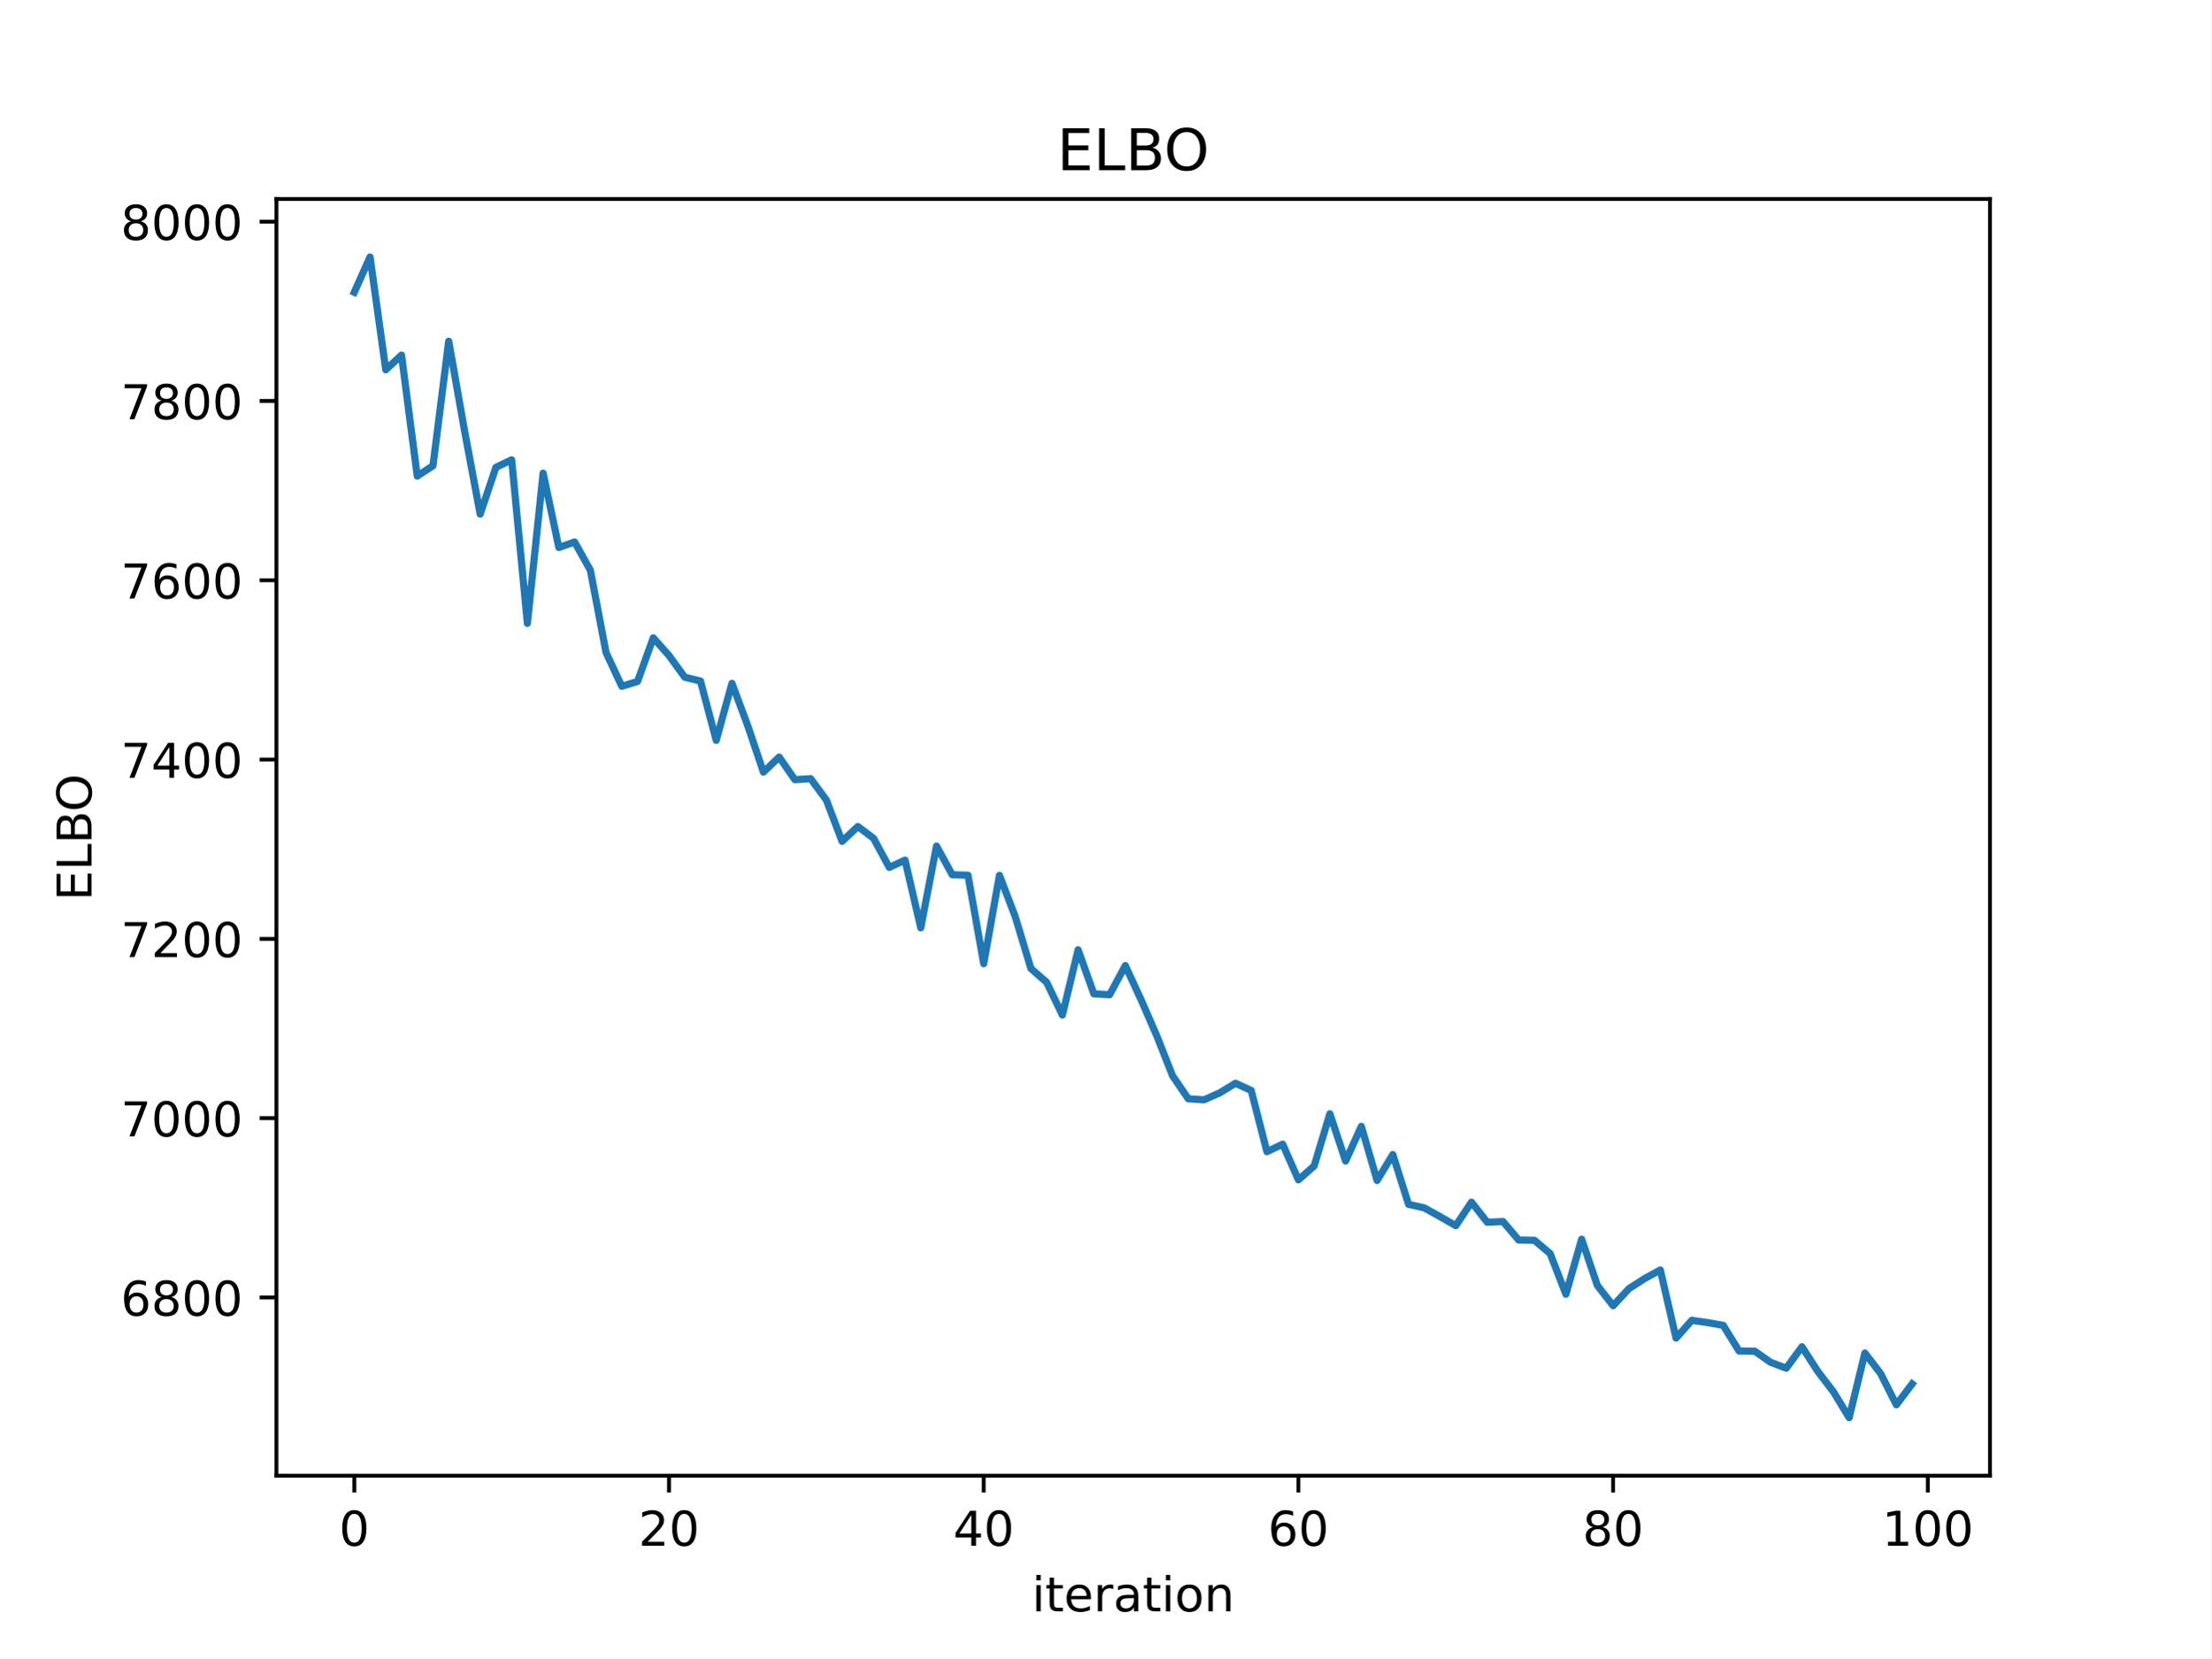
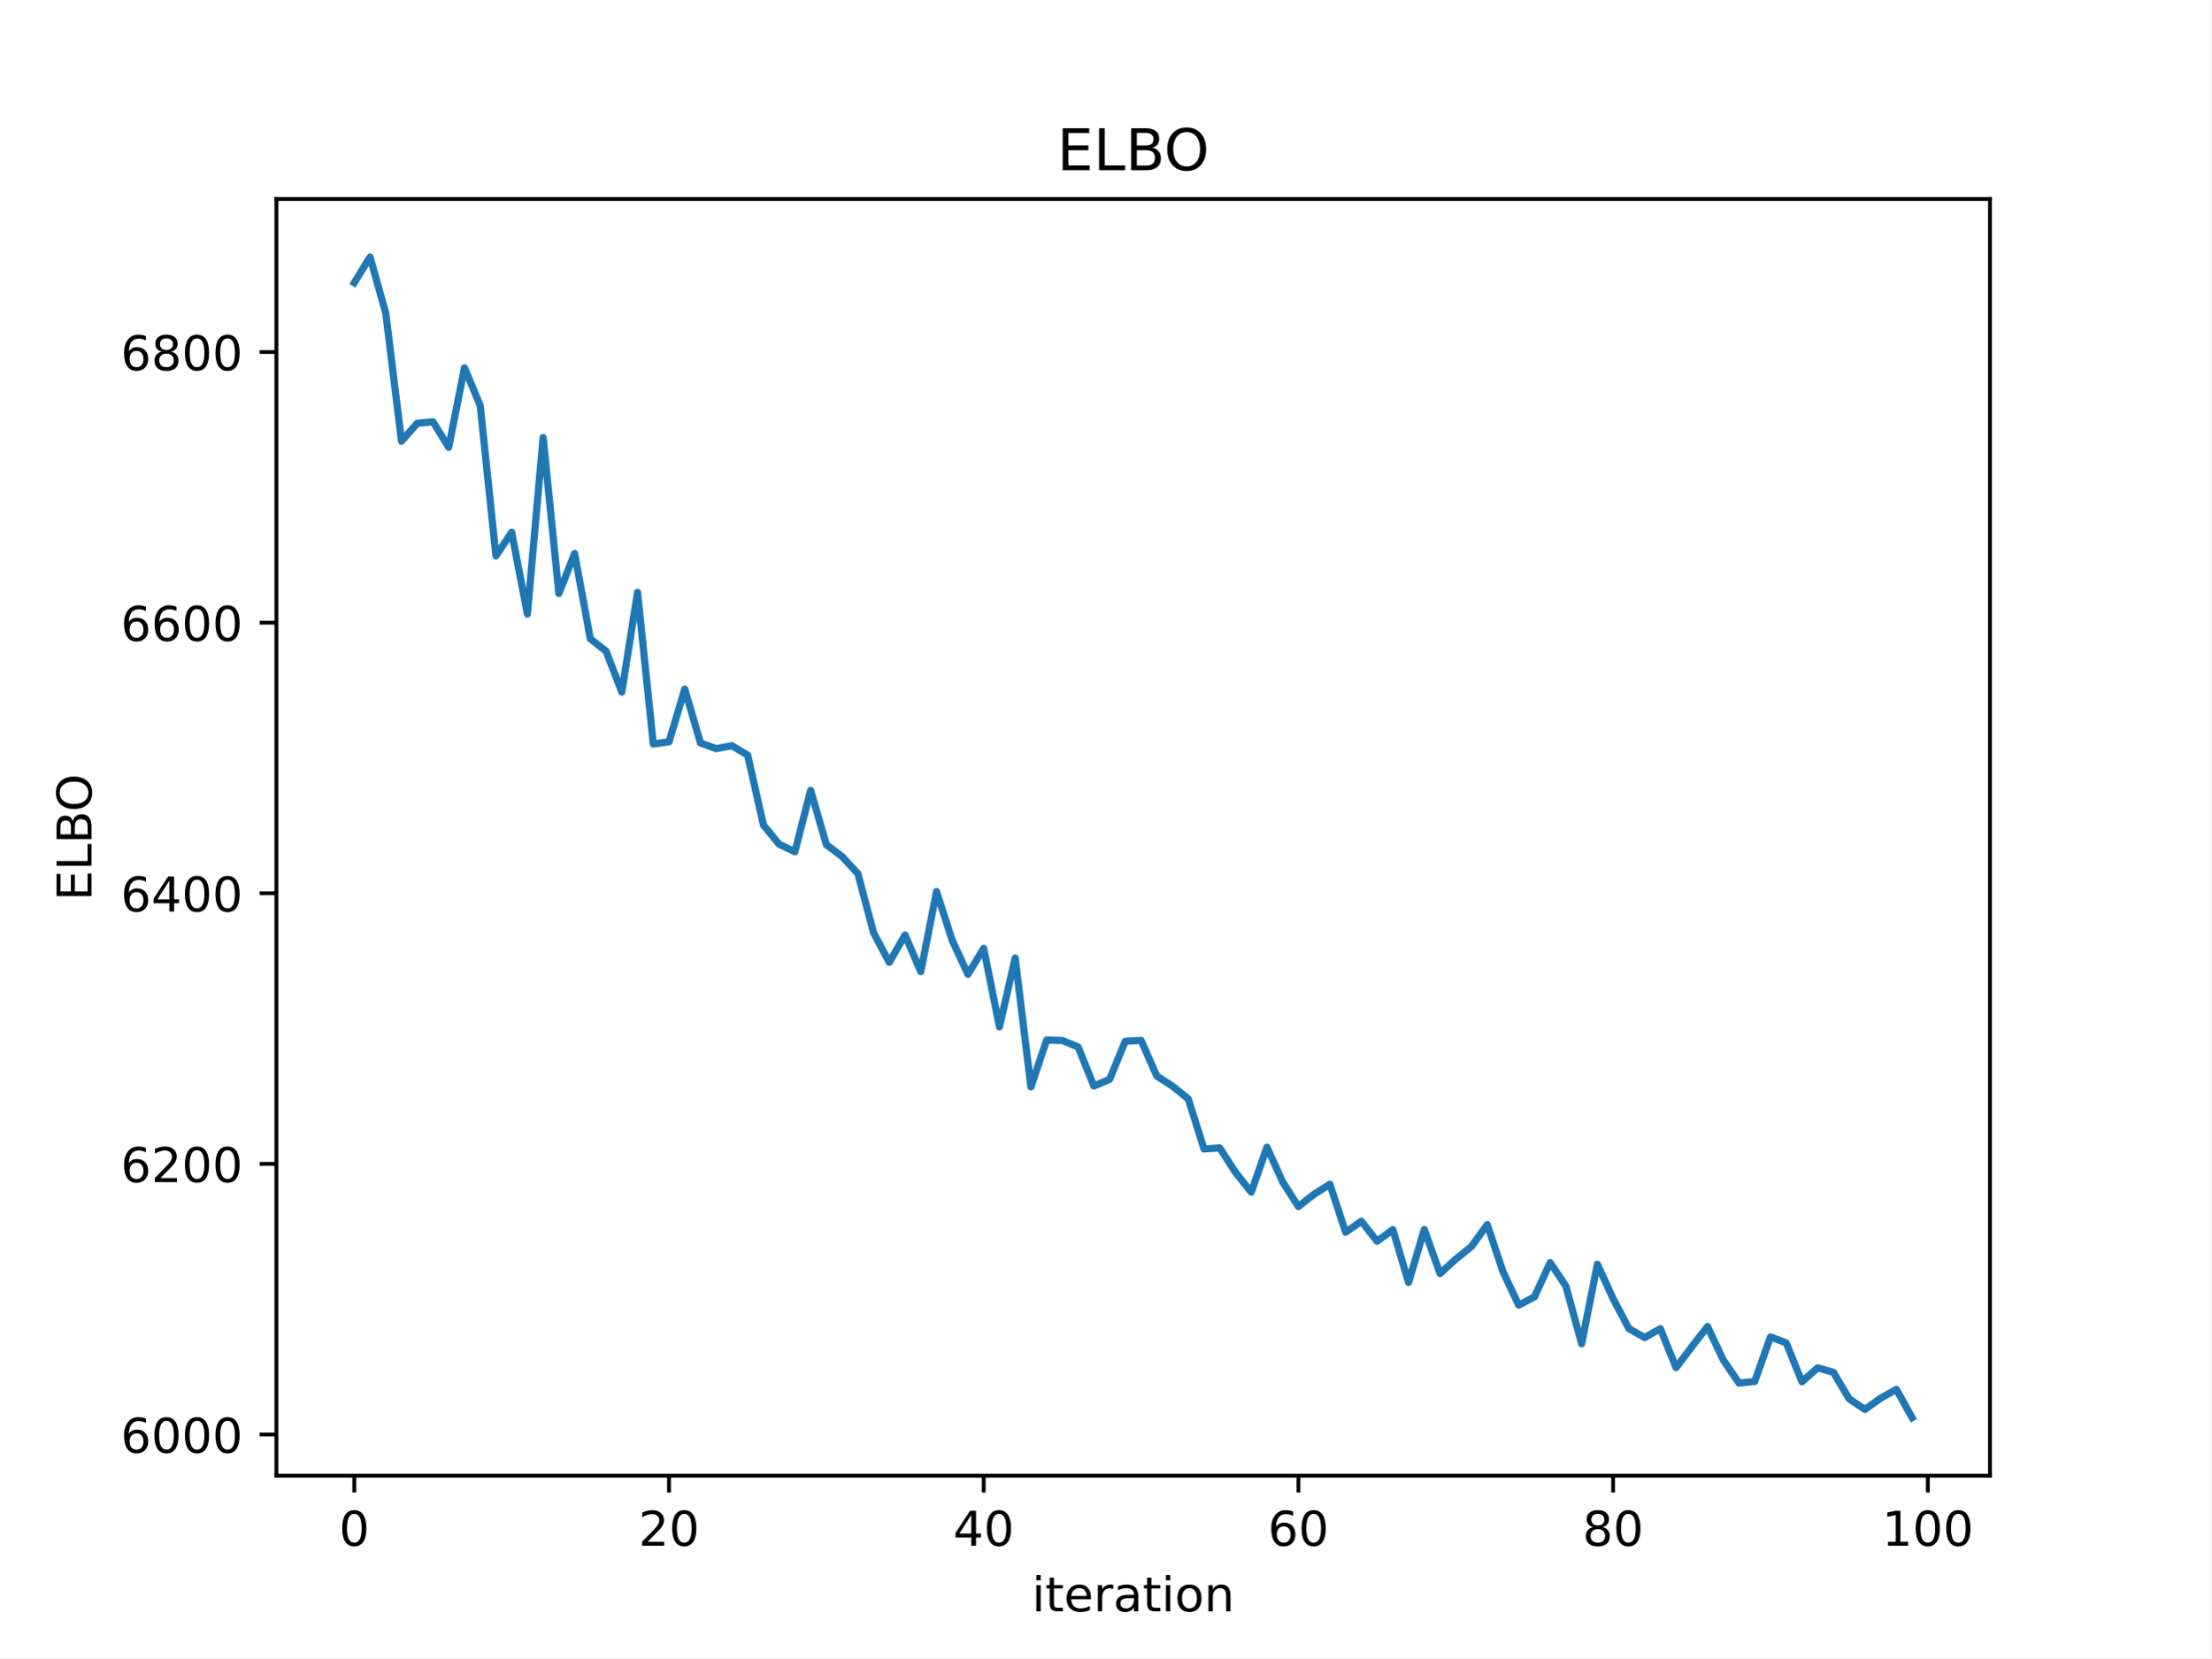
<svg xmlns="http://www.w3.org/2000/svg" xmlns:xlink="http://www.w3.org/1999/xlink" width="460.8pt" height="345.6pt" viewBox="0 0 460.8 345.6" version="1.1">
  <defs>
    <style type="text/css">*{stroke-linejoin: round; stroke-linecap: butt}</style>
  </defs>
  <g id="figure_1">
    <g id="patch_1">
      <path d="M 0 345.6  L 460.8 345.6  L 460.8 0  L 0 0  z " style="fill: #ffffff" />
    </g>
    <g id="axes_1">
      <g id="patch_2">
        <path d="M 57.6 307.584  L 414.72 307.584  L 414.72 41.472  L 57.6 41.472  z " style="fill: #ffffff" />
      </g>
      <g id="matplotlib.axis_1">
        <g id="xtick_1">
          <g id="line2d_1">
            <defs>
-               <path id="m259e5cf190" d="M 0 0  L 0 3.5  " style="stroke: #000000; stroke-width: 0.8" />
-             </defs>
-             <g>
-               <use xlink:href="#m259e5cf190" x="73.833" y="307.584" style="stroke: #000000; stroke-width: 0.8" />
+               <path id="mac65f75bcf" d="M 0 0  L 0 3.5  " style="stroke: #000000; stroke-width: 0.8" />
+             </defs>
+             <g>
+               <use xlink:href="#mac65f75bcf" x="73.833" y="307.584" style="stroke: #000000; stroke-width: 0.8" />
            </g>
          </g>
          <g id="text_1">
            <g transform="translate(70.65148 322.1824) scale(0.1 -0.1)">
              <defs>
                <path id="DejaVuSans-30" d="M 2034 4250  Q 1547 4250 1301 3770  Q 1056 3291 1056 2328  Q 1056 1369 1301 889  Q 1547 409 2034 409  Q 2525 409 2770 889  Q 3016 1369 3016 2328  Q 3016 3291 2770 3770  Q 2525 4250 2034 4250  z M 2034 4750  Q 2819 4750 3233 4129  Q 3647 3509 3647 2328  Q 3647 1150 3233 529  Q 2819 -91 2034 -91  Q 1250 -91 836 529  Q 422 1150 422 2328  Q 422 3509 836 4129  Q 1250 4750 2034 4750  z " transform="scale(0.015625)" />
              </defs>
              <use xlink:href="#DejaVuSans-30" />
            </g>
          </g>
        </g>
        <g id="xtick_2">
          <g id="line2d_2">
            <g>
-               <use xlink:href="#m259e5cf190" x="139.42" y="307.584" style="stroke: #000000; stroke-width: 0.8" />
+               <use xlink:href="#mac65f75bcf" x="139.42" y="307.584" style="stroke: #000000; stroke-width: 0.8" />
            </g>
          </g>
          <g id="text_2">
            <g transform="translate(133.057 322.1824) scale(0.1 -0.1)">
              <defs>
                <path id="DejaVuSans-32" d="M 1228 531  L 3431 531  L 3431 0  L 469 0  L 469 531  Q 828 903 1448 1529  Q 2069 2156 2228 2338  Q 2531 2678 2651 2914  Q 2772 3150 2772 3378  Q 2772 3750 2511 3984  Q 2250 4219 1831 4219  Q 1534 4219 1204 4116  Q 875 4013 500 3803  L 500 4441  Q 881 4594 1212 4672  Q 1544 4750 1819 4750  Q 2544 4750 2975 4387  Q 3406 4025 3406 3419  Q 3406 3131 3298 2873  Q 3191 2616 2906 2266  Q 2828 2175 2409 1742  Q 1991 1309 1228 531  z " transform="scale(0.015625)" />
              </defs>
              <use xlink:href="#DejaVuSans-32" />
              <use xlink:href="#DejaVuSans-30" transform="translate(63.62305 0)" />
            </g>
          </g>
        </g>
        <g id="xtick_3">
          <g id="line2d_3">
            <g>
-               <use xlink:href="#m259e5cf190" x="205.006" y="307.584" style="stroke: #000000; stroke-width: 0.8" />
+               <use xlink:href="#mac65f75bcf" x="205.006" y="307.584" style="stroke: #000000; stroke-width: 0.8" />
            </g>
          </g>
          <g id="text_3">
            <g transform="translate(198.6438 322.1824) scale(0.1 -0.1)">
              <defs>
                <path id="DejaVuSans-34" d="M 2419 4116  L 825 1625  L 2419 1625  L 2419 4116  z M 2253 4666  L 3047 4666  L 3047 1625  L 3713 1625  L 3713 1100  L 3047 1100  L 3047 0  L 2419 0  L 2419 1100  L 313 1100  L 313 1709  L 2253 4666  z " transform="scale(0.015625)" />
              </defs>
              <use xlink:href="#DejaVuSans-34" />
              <use xlink:href="#DejaVuSans-30" transform="translate(63.62305 0)" />
            </g>
          </g>
        </g>
        <g id="xtick_4">
          <g id="line2d_4">
            <g>
-               <use xlink:href="#m259e5cf190" x="270.593" y="307.584" style="stroke: #000000; stroke-width: 0.8" />
+               <use xlink:href="#mac65f75bcf" x="270.593" y="307.584" style="stroke: #000000; stroke-width: 0.8" />
            </g>
          </g>
          <g id="text_4">
            <g transform="translate(264.2306 322.1824) scale(0.1 -0.1)">
              <defs>
                <path id="DejaVuSans-36" d="M 2113 2584  Q 1688 2584 1439 2293  Q 1191 2003 1191 1497  Q 1191 994 1439 701  Q 1688 409 2113 409  Q 2538 409 2786 701  Q 3034 994 3034 1497  Q 3034 2003 2786 2293  Q 2538 2584 2113 2584  z M 3366 4563  L 3366 3988  Q 3128 4100 2886 4159  Q 2644 4219 2406 4219  Q 1781 4219 1451 3797  Q 1122 3375 1075 2522  Q 1259 2794 1537 2939  Q 1816 3084 2150 3084  Q 2853 3084 3261 2657  Q 3669 2231 3669 1497  Q 3669 778 3244 343  Q 2819 -91 2113 -91  Q 1303 -91 875 529  Q 447 1150 447 2328  Q 447 3434 972 4092  Q 1497 4750 2381 4750  Q 2619 4750 2861 4703  Q 3103 4656 3366 4563  z " transform="scale(0.015625)" />
              </defs>
              <use xlink:href="#DejaVuSans-36" />
              <use xlink:href="#DejaVuSans-30" transform="translate(63.62305 0)" />
            </g>
          </g>
        </g>
        <g id="xtick_5">
          <g id="line2d_5">
            <g>
-               <use xlink:href="#m259e5cf190" x="336.18" y="307.584" style="stroke: #000000; stroke-width: 0.8" />
+               <use xlink:href="#mac65f75bcf" x="336.18" y="307.584" style="stroke: #000000; stroke-width: 0.8" />
            </g>
          </g>
          <g id="text_5">
            <g transform="translate(329.8173 322.1824) scale(0.1 -0.1)">
              <defs>
                <path id="DejaVuSans-38" d="M 2034 2216  Q 1584 2216 1326 1975  Q 1069 1734 1069 1313  Q 1069 891 1326 650  Q 1584 409 2034 409  Q 2484 409 2743 651  Q 3003 894 3003 1313  Q 3003 1734 2745 1975  Q 2488 2216 2034 2216  z M 1403 2484  Q 997 2584 770 2862  Q 544 3141 544 3541  Q 544 4100 942 4425  Q 1341 4750 2034 4750  Q 2731 4750 3128 4425  Q 3525 4100 3525 3541  Q 3525 3141 3298 2862  Q 3072 2584 2669 2484  Q 3125 2378 3379 2068  Q 3634 1759 3634 1313  Q 3634 634 3220 271  Q 2806 -91 2034 -91  Q 1263 -91 848 271  Q 434 634 434 1313  Q 434 1759 690 2068  Q 947 2378 1403 2484  z M 1172 3481  Q 1172 3119 1398 2916  Q 1625 2713 2034 2713  Q 2441 2713 2670 2916  Q 2900 3119 2900 3481  Q 2900 3844 2670 4047  Q 2441 4250 2034 4250  Q 1625 4250 1398 4047  Q 1172 3844 1172 3481  z " transform="scale(0.015625)" />
              </defs>
              <use xlink:href="#DejaVuSans-38" />
              <use xlink:href="#DejaVuSans-30" transform="translate(63.62305 0)" />
            </g>
          </g>
        </g>
        <g id="xtick_6">
          <g id="line2d_6">
            <g>
-               <use xlink:href="#m259e5cf190" x="401.767" y="307.584" style="stroke: #000000; stroke-width: 0.8" />
+               <use xlink:href="#mac65f75bcf" x="401.767" y="307.584" style="stroke: #000000; stroke-width: 0.8" />
            </g>
          </g>
          <g id="text_6">
            <g transform="translate(392.2229 322.1824) scale(0.1 -0.1)">
              <defs>
                <path id="DejaVuSans-31" d="M 794 531  L 1825 531  L 1825 4091  L 703 3866  L 703 4441  L 1819 4666  L 2450 4666  L 2450 531  L 3481 531  L 3481 0  L 794 0  L 794 531  z " transform="scale(0.015625)" />
              </defs>
              <use xlink:href="#DejaVuSans-31" />
              <use xlink:href="#DejaVuSans-30" transform="translate(63.62305 0)" />
              <use xlink:href="#DejaVuSans-30" transform="translate(127.2461 0)" />
            </g>
          </g>
        </g>
        <g id="text_7">
          <g transform="translate(215.0373 335.8606) scale(0.1 -0.1)">
            <defs>
              <path id="DejaVuSans-69" d="M 603 3500  L 1178 3500  L 1178 0  L 603 0  L 603 3500  z M 603 4863  L 1178 4863  L 1178 4134  L 603 4134  L 603 4863  z " transform="scale(0.015625)" />
              <path id="DejaVuSans-74" d="M 1172 4494  L 1172 3500  L 2356 3500  L 2356 3053  L 1172 3053  L 1172 1153  Q 1172 725 1289 603  Q 1406 481 1766 481  L 2356 481  L 2356 0  L 1766 0  Q 1100 0 847 248  Q 594 497 594 1153  L 594 3053  L 172 3053  L 172 3500  L 594 3500  L 594 4494  L 1172 4494  z " transform="scale(0.015625)" />
              <path id="DejaVuSans-65" d="M 3597 1894  L 3597 1613  L 953 1613  Q 991 1019 1311 708  Q 1631 397 2203 397  Q 2534 397 2845 478  Q 3156 559 3463 722  L 3463 178  Q 3153 47 2828 -22  Q 2503 -91 2169 -91  Q 1331 -91 842 396  Q 353 884 353 1716  Q 353 2575 817 3079  Q 1281 3584 2069 3584  Q 2775 3584 3186 3129  Q 3597 2675 3597 1894  z M 3022 2063  Q 3016 2534 2758 2815  Q 2500 3097 2075 3097  Q 1594 3097 1305 2825  Q 1016 2553 972 2059  L 3022 2063  z " transform="scale(0.015625)" />
              <path id="DejaVuSans-72" d="M 2631 2963  Q 2534 3019 2420 3045  Q 2306 3072 2169 3072  Q 1681 3072 1420 2755  Q 1159 2438 1159 1844  L 1159 0  L 581 0  L 581 3500  L 1159 3500  L 1159 2956  Q 1341 3275 1631 3429  Q 1922 3584 2338 3584  Q 2397 3584 2469 3576  Q 2541 3569 2628 3553  L 2631 2963  z " transform="scale(0.015625)" />
              <path id="DejaVuSans-61" d="M 2194 1759  Q 1497 1759 1228 1600  Q 959 1441 959 1056  Q 959 750 1161 570  Q 1363 391 1709 391  Q 2188 391 2477 730  Q 2766 1069 2766 1631  L 2766 1759  L 2194 1759  z M 3341 1997  L 3341 0  L 2766 0  L 2766 531  Q 2569 213 2275 61  Q 1981 -91 1556 -91  Q 1019 -91 701 211  Q 384 513 384 1019  Q 384 1609 779 1909  Q 1175 2209 1959 2209  L 2766 2209  L 2766 2266  Q 2766 2663 2505 2880  Q 2244 3097 1772 3097  Q 1472 3097 1187 3025  Q 903 2953 641 2809  L 641 3341  Q 956 3463 1253 3523  Q 1550 3584 1831 3584  Q 2591 3584 2966 3190  Q 3341 2797 3341 1997  z " transform="scale(0.015625)" />
              <path id="DejaVuSans-6f" d="M 1959 3097  Q 1497 3097 1228 2736  Q 959 2375 959 1747  Q 959 1119 1226 758  Q 1494 397 1959 397  Q 2419 397 2687 759  Q 2956 1122 2956 1747  Q 2956 2369 2687 2733  Q 2419 3097 1959 3097  z M 1959 3584  Q 2709 3584 3137 3096  Q 3566 2609 3566 1747  Q 3566 888 3137 398  Q 2709 -91 1959 -91  Q 1206 -91 779 398  Q 353 888 353 1747  Q 353 2609 779 3096  Q 1206 3584 1959 3584  z " transform="scale(0.015625)" />
              <path id="DejaVuSans-6e" d="M 3513 2113  L 3513 0  L 2938 0  L 2938 2094  Q 2938 2591 2744 2837  Q 2550 3084 2163 3084  Q 1697 3084 1428 2787  Q 1159 2491 1159 1978  L 1159 0  L 581 0  L 581 3500  L 1159 3500  L 1159 2956  Q 1366 3272 1645 3428  Q 1925 3584 2291 3584  Q 2894 3584 3203 3211  Q 3513 2838 3513 2113  z " transform="scale(0.015625)" />
            </defs>
            <use xlink:href="#DejaVuSans-69" />
            <use xlink:href="#DejaVuSans-74" transform="translate(27.7832 0)" />
            <use xlink:href="#DejaVuSans-65" transform="translate(66.99219 0)" />
            <use xlink:href="#DejaVuSans-72" transform="translate(128.5156 0)" />
            <use xlink:href="#DejaVuSans-61" transform="translate(169.6289 0)" />
            <use xlink:href="#DejaVuSans-74" transform="translate(230.9082 0)" />
            <use xlink:href="#DejaVuSans-69" transform="translate(270.1172 0)" />
            <use xlink:href="#DejaVuSans-6f" transform="translate(297.9004 0)" />
            <use xlink:href="#DejaVuSans-6e" transform="translate(359.082 0)" />
          </g>
        </g>
      </g>
      <g id="matplotlib.axis_2">
        <g id="ytick_1">
          <g id="line2d_7">
            <defs>
-               <path id="m78fe4b29d2" d="M 0 0  L -3.5 0  " style="stroke: #000000; stroke-width: 0.8" />
-             </defs>
-             <g>
-               <use xlink:href="#m78fe4b29d2" x="57.6" y="270.438" style="stroke: #000000; stroke-width: 0.8" />
+               <path id="m14d3b75dce" d="M 0 0  L -3.5 0  " style="stroke: #000000; stroke-width: 0.8" />
+             </defs>
+             <g>
+               <use xlink:href="#m14d3b75dce" x="57.6" y="298.999" style="stroke: #000000; stroke-width: 0.8" />
            </g>
          </g>
          <g id="text_8">
-             <g transform="translate(25.15 274.2373) scale(0.1 -0.1)">
-               <use xlink:href="#DejaVuSans-36" />
-               <use xlink:href="#DejaVuSans-38" transform="translate(63.62305 0)" />
+             <g transform="translate(25.15 302.7979) scale(0.1 -0.1)">
+               <use xlink:href="#DejaVuSans-36" />
+               <use xlink:href="#DejaVuSans-30" transform="translate(63.62305 0)" />
              <use xlink:href="#DejaVuSans-30" transform="translate(127.2461 0)" />
              <use xlink:href="#DejaVuSans-30" transform="translate(190.8691 0)" />
            </g>
          </g>
        </g>
        <g id="ytick_2">
          <g id="line2d_8">
            <g>
-               <use xlink:href="#m78fe4b29d2" x="57.6" y="233.064" style="stroke: #000000; stroke-width: 0.8" />
+               <use xlink:href="#m14d3b75dce" x="57.6" y="242.591" style="stroke: #000000; stroke-width: 0.8" />
            </g>
          </g>
          <g id="text_9">
-             <g transform="translate(25.15 236.8633) scale(0.1 -0.1)">
-               <defs>
-                 <path id="DejaVuSans-37" d="M 525 4666  L 3525 4666  L 3525 4397  L 1831 0  L 1172 0  L 2766 4134  L 525 4134  L 525 4666  z " transform="scale(0.015625)" />
-               </defs>
-               <use xlink:href="#DejaVuSans-37" />
-               <use xlink:href="#DejaVuSans-30" transform="translate(63.62305 0)" />
+             <g transform="translate(25.15 246.3907) scale(0.1 -0.1)">
+               <use xlink:href="#DejaVuSans-36" />
+               <use xlink:href="#DejaVuSans-32" transform="translate(63.62305 0)" />
              <use xlink:href="#DejaVuSans-30" transform="translate(127.2461 0)" />
              <use xlink:href="#DejaVuSans-30" transform="translate(190.8691 0)" />
            </g>
          </g>
        </g>
        <g id="ytick_3">
          <g id="line2d_9">
            <g>
-               <use xlink:href="#m78fe4b29d2" x="57.6" y="195.69" style="stroke: #000000; stroke-width: 0.8" />
+               <use xlink:href="#m14d3b75dce" x="57.6" y="186.184" style="stroke: #000000; stroke-width: 0.8" />
            </g>
          </g>
          <g id="text_10">
-             <g transform="translate(25.15 199.4894) scale(0.1 -0.1)">
-               <use xlink:href="#DejaVuSans-37" />
-               <use xlink:href="#DejaVuSans-32" transform="translate(63.62305 0)" />
+             <g transform="translate(25.15 189.9834) scale(0.1 -0.1)">
+               <use xlink:href="#DejaVuSans-36" />
+               <use xlink:href="#DejaVuSans-34" transform="translate(63.62305 0)" />
              <use xlink:href="#DejaVuSans-30" transform="translate(127.2461 0)" />
              <use xlink:href="#DejaVuSans-30" transform="translate(190.8691 0)" />
            </g>
          </g>
        </g>
        <g id="ytick_4">
          <g id="line2d_10">
            <g>
-               <use xlink:href="#m78fe4b29d2" x="57.6" y="158.316" style="stroke: #000000; stroke-width: 0.8" />
+               <use xlink:href="#m14d3b75dce" x="57.6" y="129.777" style="stroke: #000000; stroke-width: 0.8" />
            </g>
          </g>
          <g id="text_11">
-             <g transform="translate(25.15 162.1155) scale(0.1 -0.1)">
-               <use xlink:href="#DejaVuSans-37" />
-               <use xlink:href="#DejaVuSans-34" transform="translate(63.62305 0)" />
+             <g transform="translate(25.15 133.5761) scale(0.1 -0.1)">
+               <use xlink:href="#DejaVuSans-36" />
+               <use xlink:href="#DejaVuSans-36" transform="translate(63.62305 0)" />
              <use xlink:href="#DejaVuSans-30" transform="translate(127.2461 0)" />
              <use xlink:href="#DejaVuSans-30" transform="translate(190.8691 0)" />
            </g>
          </g>
        </g>
        <g id="ytick_5">
          <g id="line2d_11">
            <g>
-               <use xlink:href="#m78fe4b29d2" x="57.6" y="120.942" style="stroke: #000000; stroke-width: 0.8" />
+               <use xlink:href="#m14d3b75dce" x="57.6" y="73.37" style="stroke: #000000; stroke-width: 0.8" />
            </g>
          </g>
          <g id="text_12">
-             <g transform="translate(25.15 124.7415) scale(0.1 -0.1)">
-               <use xlink:href="#DejaVuSans-37" />
-               <use xlink:href="#DejaVuSans-36" transform="translate(63.62305 0)" />
-               <use xlink:href="#DejaVuSans-30" transform="translate(127.2461 0)" />
-               <use xlink:href="#DejaVuSans-30" transform="translate(190.8691 0)" />
-             </g>
-           </g>
-         </g>
-         <g id="ytick_6">
-           <g id="line2d_12">
-             <g>
-               <use xlink:href="#m78fe4b29d2" x="57.6" y="83.568" style="stroke: #000000; stroke-width: 0.8" />
-             </g>
-           </g>
-           <g id="text_13">
-             <g transform="translate(25.15 87.36756) scale(0.1 -0.1)">
-               <use xlink:href="#DejaVuSans-37" />
+             <g transform="translate(25.15 77.16884) scale(0.1 -0.1)">
+               <use xlink:href="#DejaVuSans-36" />
              <use xlink:href="#DejaVuSans-38" transform="translate(63.62305 0)" />
              <use xlink:href="#DejaVuSans-30" transform="translate(127.2461 0)" />
              <use xlink:href="#DejaVuSans-30" transform="translate(190.8691 0)" />
            </g>
          </g>
        </g>
-         <g id="ytick_7">
-           <g id="line2d_13">
-             <g>
-               <use xlink:href="#m78fe4b29d2" x="57.6" y="46.194" style="stroke: #000000; stroke-width: 0.8" />
-             </g>
-           </g>
-           <g id="text_14">
-             <g transform="translate(25.15 49.99362) scale(0.1 -0.1)">
-               <use xlink:href="#DejaVuSans-38" />
-               <use xlink:href="#DejaVuSans-30" transform="translate(63.62305 0)" />
-               <use xlink:href="#DejaVuSans-30" transform="translate(127.2461 0)" />
-               <use xlink:href="#DejaVuSans-30" transform="translate(190.8691 0)" />
-             </g>
-           </g>
-         </g>
-         <g id="text_15">
+         <g id="text_13">
          <g transform="translate(19.07031 187.7522) rotate(-90) scale(0.1 -0.1)">
            <defs>
              <path id="DejaVuSans-45" d="M 628 4666  L 3578 4666  L 3578 4134  L 1259 4134  L 1259 2753  L 3481 2753  L 3481 2222  L 1259 2222  L 1259 531  L 3634 531  L 3634 0  L 628 0  L 628 4666  z " transform="scale(0.015625)" />
              <path id="DejaVuSans-4c" d="M 628 4666  L 1259 4666  L 1259 531  L 3531 531  L 3531 0  L 628 0  L 628 4666  z " transform="scale(0.015625)" />
              <path id="DejaVuSans-42" d="M 1259 2228  L 1259 519  L 2272 519  Q 2781 519 3026 730  Q 3272 941 3272 1375  Q 3272 1813 3026 2020  Q 2781 2228 2272 2228  L 1259 2228  z M 1259 4147  L 1259 2741  L 2194 2741  Q 2656 2741 2882 2914  Q 3109 3088 3109 3444  Q 3109 3797 2882 3972  Q 2656 4147 2194 4147  L 1259 4147  z M 628 4666  L 2241 4666  Q 2963 4666 3353 4366  Q 3744 4066 3744 3513  Q 3744 3084 3544 2831  Q 3344 2578 2956 2516  Q 3422 2416 3680 2098  Q 3938 1781 3938 1306  Q 3938 681 3513 340  Q 3088 0 2303 0  L 628 0  L 628 4666  z " transform="scale(0.015625)" />
              <path id="DejaVuSans-4f" d="M 2522 4238  Q 1834 4238 1429 3725  Q 1025 3213 1025 2328  Q 1025 1447 1429 934  Q 1834 422 2522 422  Q 3209 422 3611 934  Q 4013 1447 4013 2328  Q 4013 3213 3611 3725  Q 3209 4238 2522 4238  z M 2522 4750  Q 3503 4750 4090 4092  Q 4678 3434 4678 2328  Q 4678 1225 4090 567  Q 3503 -91 2522 -91  Q 1538 -91 948 565  Q 359 1222 359 2328  Q 359 3434 948 4092  Q 1538 4750 2522 4750  z " transform="scale(0.015625)" />
            </defs>
            <use xlink:href="#DejaVuSans-45" />
            <use xlink:href="#DejaVuSans-4c" transform="translate(63.18359 0)" />
            <use xlink:href="#DejaVuSans-42" transform="translate(118.8965 0)" />
            <use xlink:href="#DejaVuSans-4f" transform="translate(185.75 0)" />
          </g>
        </g>
      </g>
-       <g id="line2d_14">
-         <path d="M 73.833 60.913  L 77.112 53.568  L 80.391 77.071  L 83.671 74.007  L 86.95 99.221  L 90.229 97.08  L 93.509 71.116  L 96.788 89.684  L 100.067 107.153  L 103.347 97.409  L 106.626 95.839  L 109.905 129.919  L 113.185 98.621  L 116.464 114.118  L 119.743 112.965  L 123.023 118.836  L 126.302 136.027  L 129.581 143.047  L 132.861 142.039  L 136.14 132.94  L 139.42 136.633  L 142.699 141.156  L 145.978 141.951  L 149.258 154.316  L 152.537 142.426  L 155.816 151.22  L 159.096 160.938  L 162.375 157.796  L 165.654 162.52  L 168.934 162.296  L 172.213 166.753  L 175.492 175.368  L 178.772 172.265  L 182.051 174.735  L 185.33 180.798  L 188.61 179.279  L 191.889 193.393  L 195.168 176.349  L 198.448 182.324  L 201.727 182.421  L 205.006 200.865  L 208.286 182.445  L 211.565 191.022  L 214.844 201.866  L 218.124 204.749  L 221.403 211.563  L 224.682 197.97  L 227.962 207.151  L 231.241 207.336  L 234.52 201.262  L 237.8 208.367  L 241.079 215.906  L 244.358 224.212  L 247.638 229.021  L 250.917 229.241  L 254.196 227.785  L 257.476 225.79  L 260.755 227.29  L 264.034 240.055  L 267.314 238.479  L 270.593 245.918  L 273.872 243.021  L 277.152 232.148  L 280.431 241.994  L 283.71 234.769  L 286.99 246.046  L 290.269 240.642  L 293.548 251.022  L 296.828 251.772  L 300.107 253.585  L 303.386 255.472  L 306.666 250.571  L 309.945 254.753  L 313.224 254.611  L 316.504 258.468  L 319.783 258.519  L 323.062 261.295  L 326.342 269.763  L 329.621 258.295  L 332.9 267.937  L 336.18 272.154  L 339.459 268.603  L 342.739 266.495  L 346.018 264.707  L 349.297 278.899  L 352.577 275.196  L 355.856 275.672  L 359.135 276.256  L 362.415 281.588  L 365.694 281.629  L 368.973 283.937  L 372.253 285.179  L 375.532 280.709  L 378.811 285.805  L 382.091 290.094  L 385.37 295.488  L 388.649 282.021  L 391.929 286.293  L 395.208 292.807  L 398.487 288.451  " clip-path="url(#p72f519db0b)" style="fill: none; stroke: #1f77b4; stroke-width: 1.5; stroke-linecap: square" />
+       <g id="line2d_12">
+         <path d="M 73.833 58.922  L 77.112 53.568  L 80.391 65.301  L 83.671 91.96  L 86.95 88.218  L 90.229 87.904  L 93.509 93.23  L 96.788 76.673  L 100.067 84.499  L 103.347 115.865  L 106.626 110.948  L 109.905 127.99  L 113.185 91.188  L 116.464 123.704  L 119.743 115.37  L 123.023 133.138  L 126.302 135.724  L 129.581 144.249  L 132.861 123.469  L 136.14 155.074  L 139.42 154.614  L 142.699 143.637  L 145.978 154.858  L 149.258 156.047  L 152.537 155.422  L 155.816 157.403  L 159.096 171.971  L 162.375 175.96  L 165.654 177.531  L 168.934 164.723  L 172.213 176.045  L 175.492 178.528  L 178.772 182.061  L 182.051 194.41  L 185.33 200.585  L 188.61 194.876  L 191.889 202.526  L 195.168 185.834  L 198.448 196.018  L 201.727 203.076  L 205.006 197.662  L 208.286 214.021  L 211.565 199.677  L 214.844 226.539  L 218.124 216.775  L 221.403 216.872  L 224.682 218.216  L 227.962 226.371  L 231.241 224.973  L 234.52 217.021  L 237.8 216.842  L 241.079 224.281  L 244.358 226.385  L 247.638 229.034  L 250.917 239.473  L 254.196 239.259  L 257.476 244.349  L 260.755 248.484  L 264.034 239.119  L 267.314 246.357  L 270.593 251.491  L 273.872 248.901  L 277.152 246.829  L 280.431 256.833  L 283.71 254.54  L 286.99 258.709  L 290.269 256.286  L 293.548 267.307  L 296.828 256.261  L 300.107 265.441  L 303.386 262.449  L 306.666 259.807  L 309.945 255.238  L 313.224 265.055  L 316.504 272.032  L 319.783 270.311  L 323.062 263.177  L 326.342 268.081  L 329.621 280.086  L 332.9 263.505  L 336.18 270.687  L 339.459 276.921  L 342.739 278.79  L 346.018 276.947  L 349.297 285.059  L 352.577 280.714  L 355.856 276.483  L 359.135 283.469  L 362.415 288.279  L 365.694 287.93  L 368.973 278.651  L 372.253 279.901  L 375.532 288.004  L 378.811 285.098  L 382.091 286.036  L 385.37 291.566  L 388.649 293.779  L 391.929 291.426  L 395.208 289.585  L 398.487 295.488  " clip-path="url(#p119c94eff7)" style="fill: none; stroke: #1f77b4; stroke-width: 1.5; stroke-linecap: square" />
      </g>
      <g id="patch_3">
        <path d="M 57.6 307.584  L 57.6 41.472  " style="fill: none; stroke: #000000; stroke-width: 0.8; stroke-linejoin: miter; stroke-linecap: square" />
      </g>
      <g id="patch_4">
        <path d="M 414.72 307.584  L 414.72 41.472  " style="fill: none; stroke: #000000; stroke-width: 0.8; stroke-linejoin: miter; stroke-linecap: square" />
      </g>
      <g id="patch_5">
        <path d="M 57.6 307.584  L 414.72 307.584  " style="fill: none; stroke: #000000; stroke-width: 0.8; stroke-linejoin: miter; stroke-linecap: square" />
      </g>
      <g id="patch_6">
        <path d="M 57.6 41.472  L 414.72 41.472  " style="fill: none; stroke: #000000; stroke-width: 0.8; stroke-linejoin: miter; stroke-linecap: square" />
      </g>
-       <g id="text_16">
+       <g id="text_14">
        <g transform="translate(220.2909 35.472) scale(0.12 -0.12)">
          <use xlink:href="#DejaVuSans-45" />
          <use xlink:href="#DejaVuSans-4c" transform="translate(63.18359 0)" />
          <use xlink:href="#DejaVuSans-42" transform="translate(118.8965 0)" />
          <use xlink:href="#DejaVuSans-4f" transform="translate(185.75 0)" />
        </g>
      </g>
    </g>
  </g>
  <defs>
-     <clipPath id="p72f519db0b">
+     <clipPath id="p119c94eff7">
      <rect x="57.6" y="41.472" width="357.12" height="266.112" />
    </clipPath>
  </defs>
</svg>
